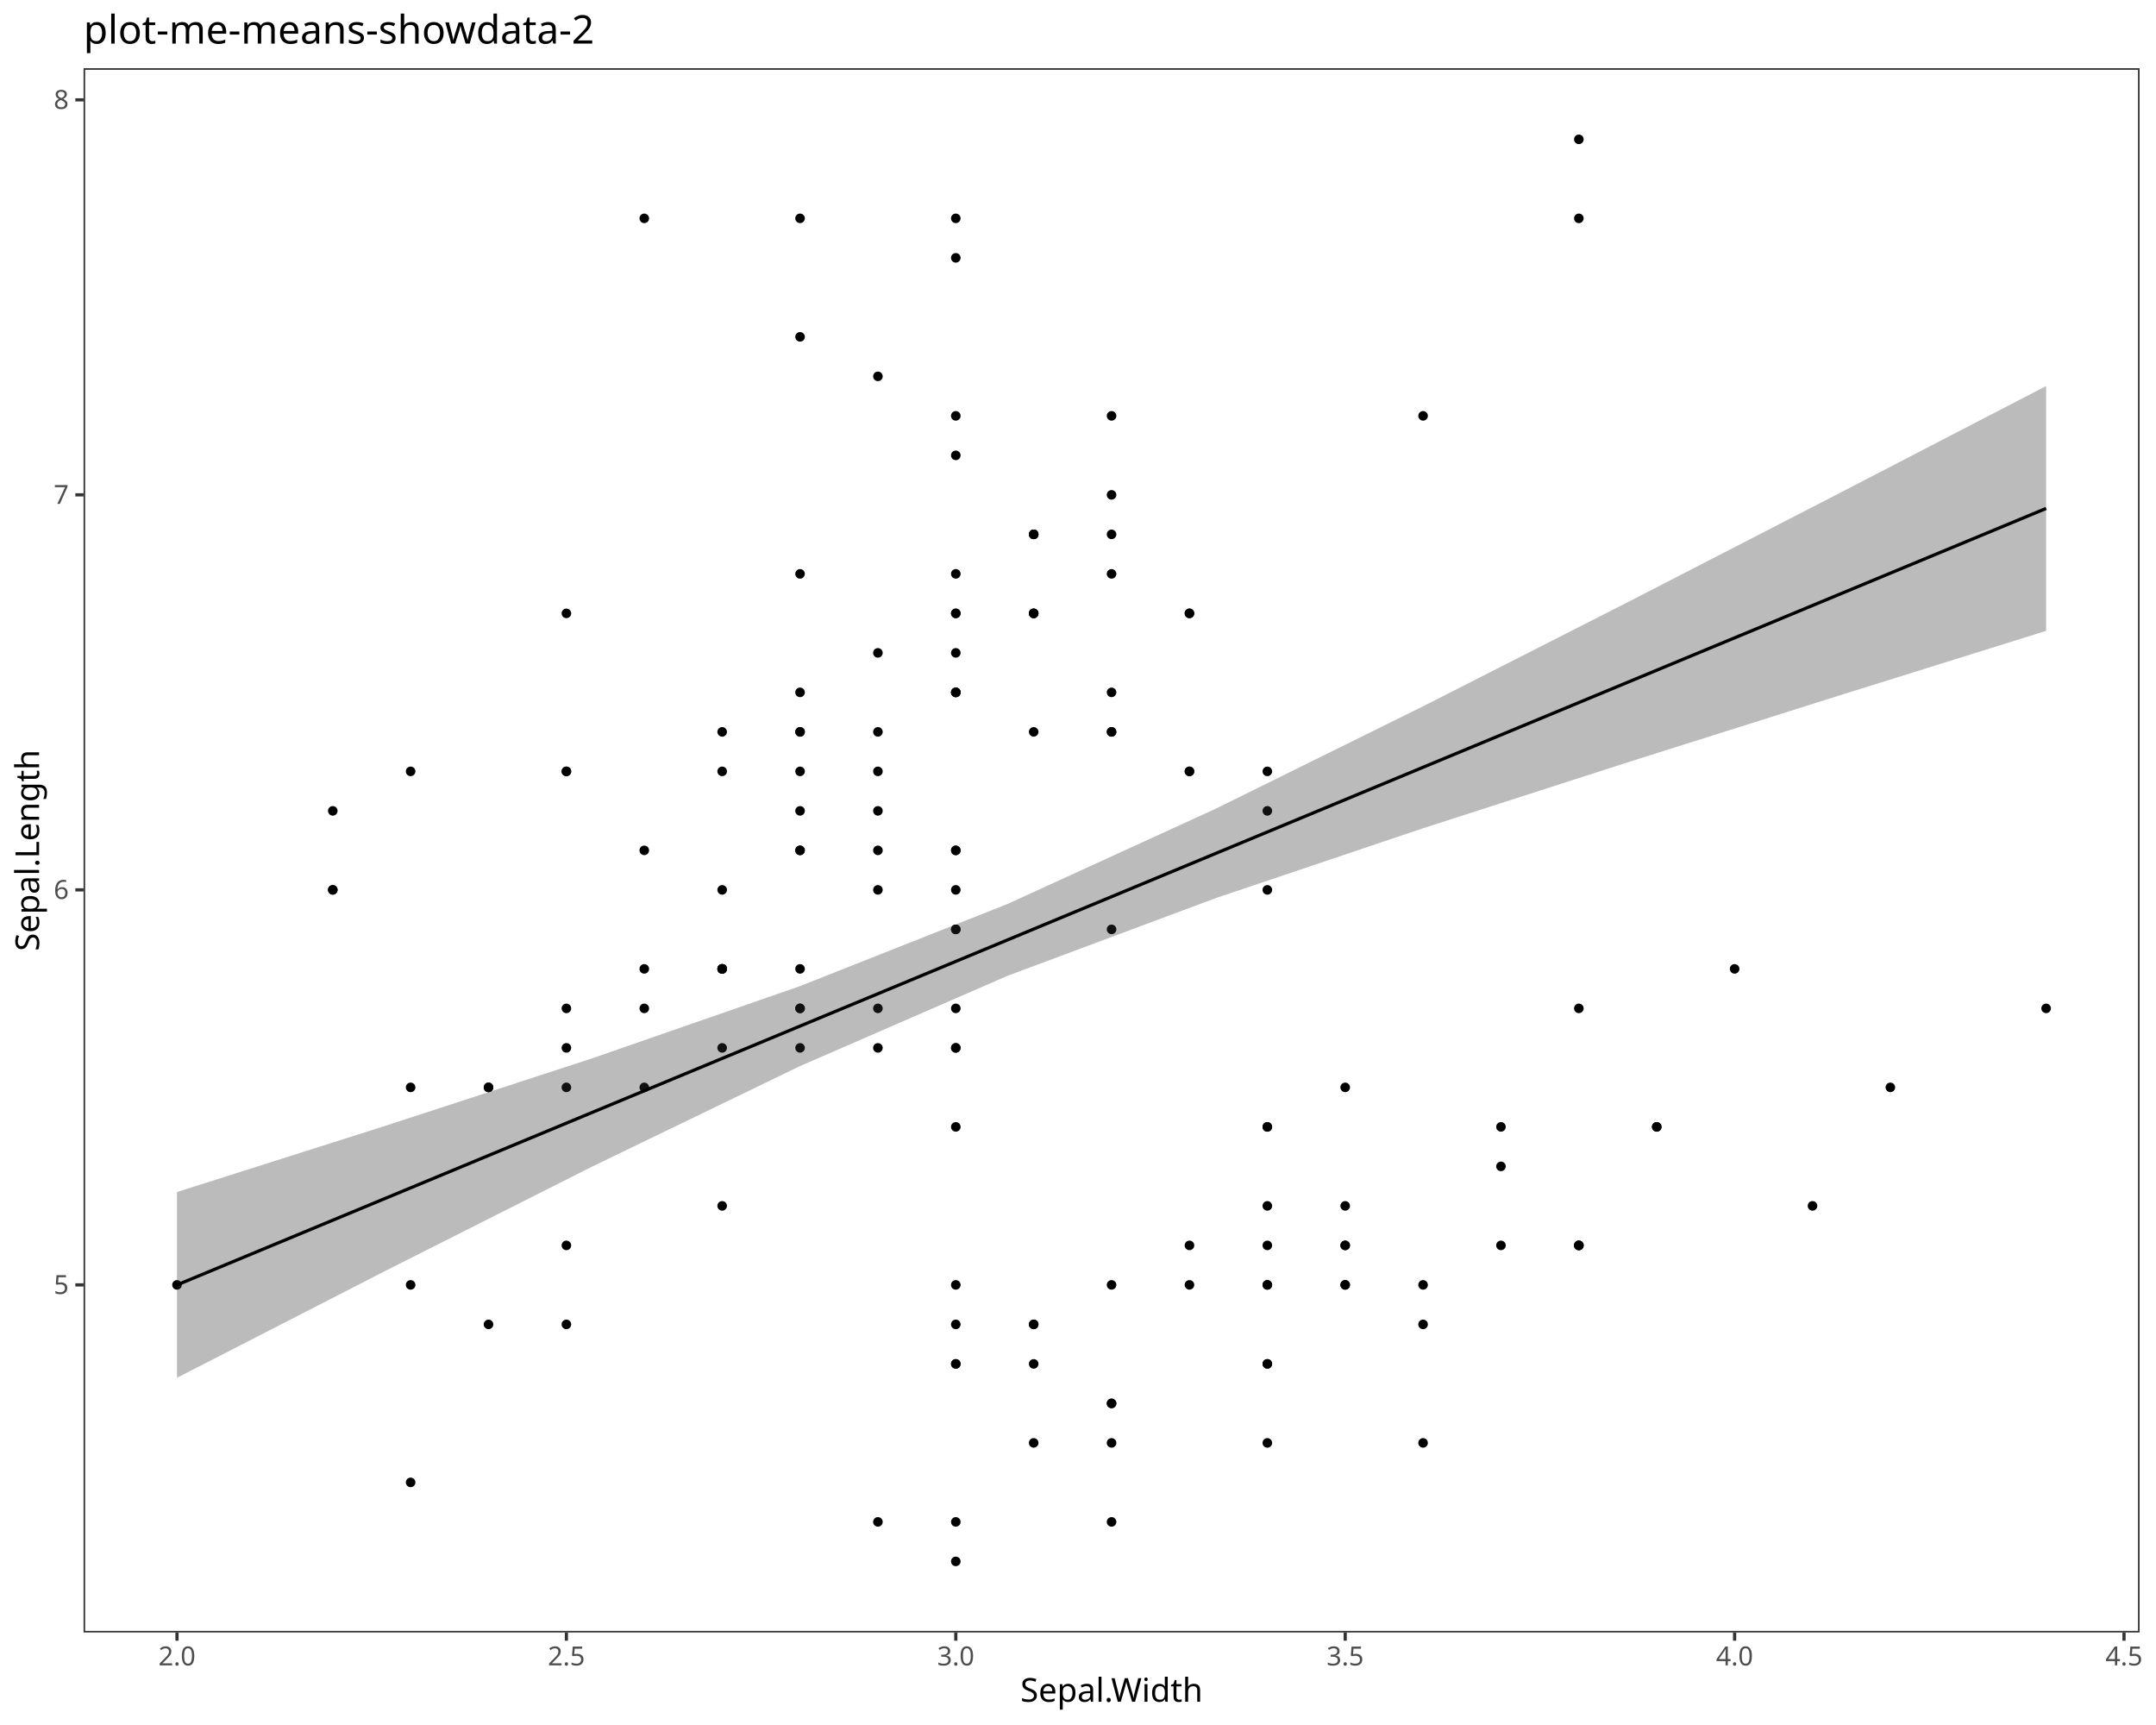
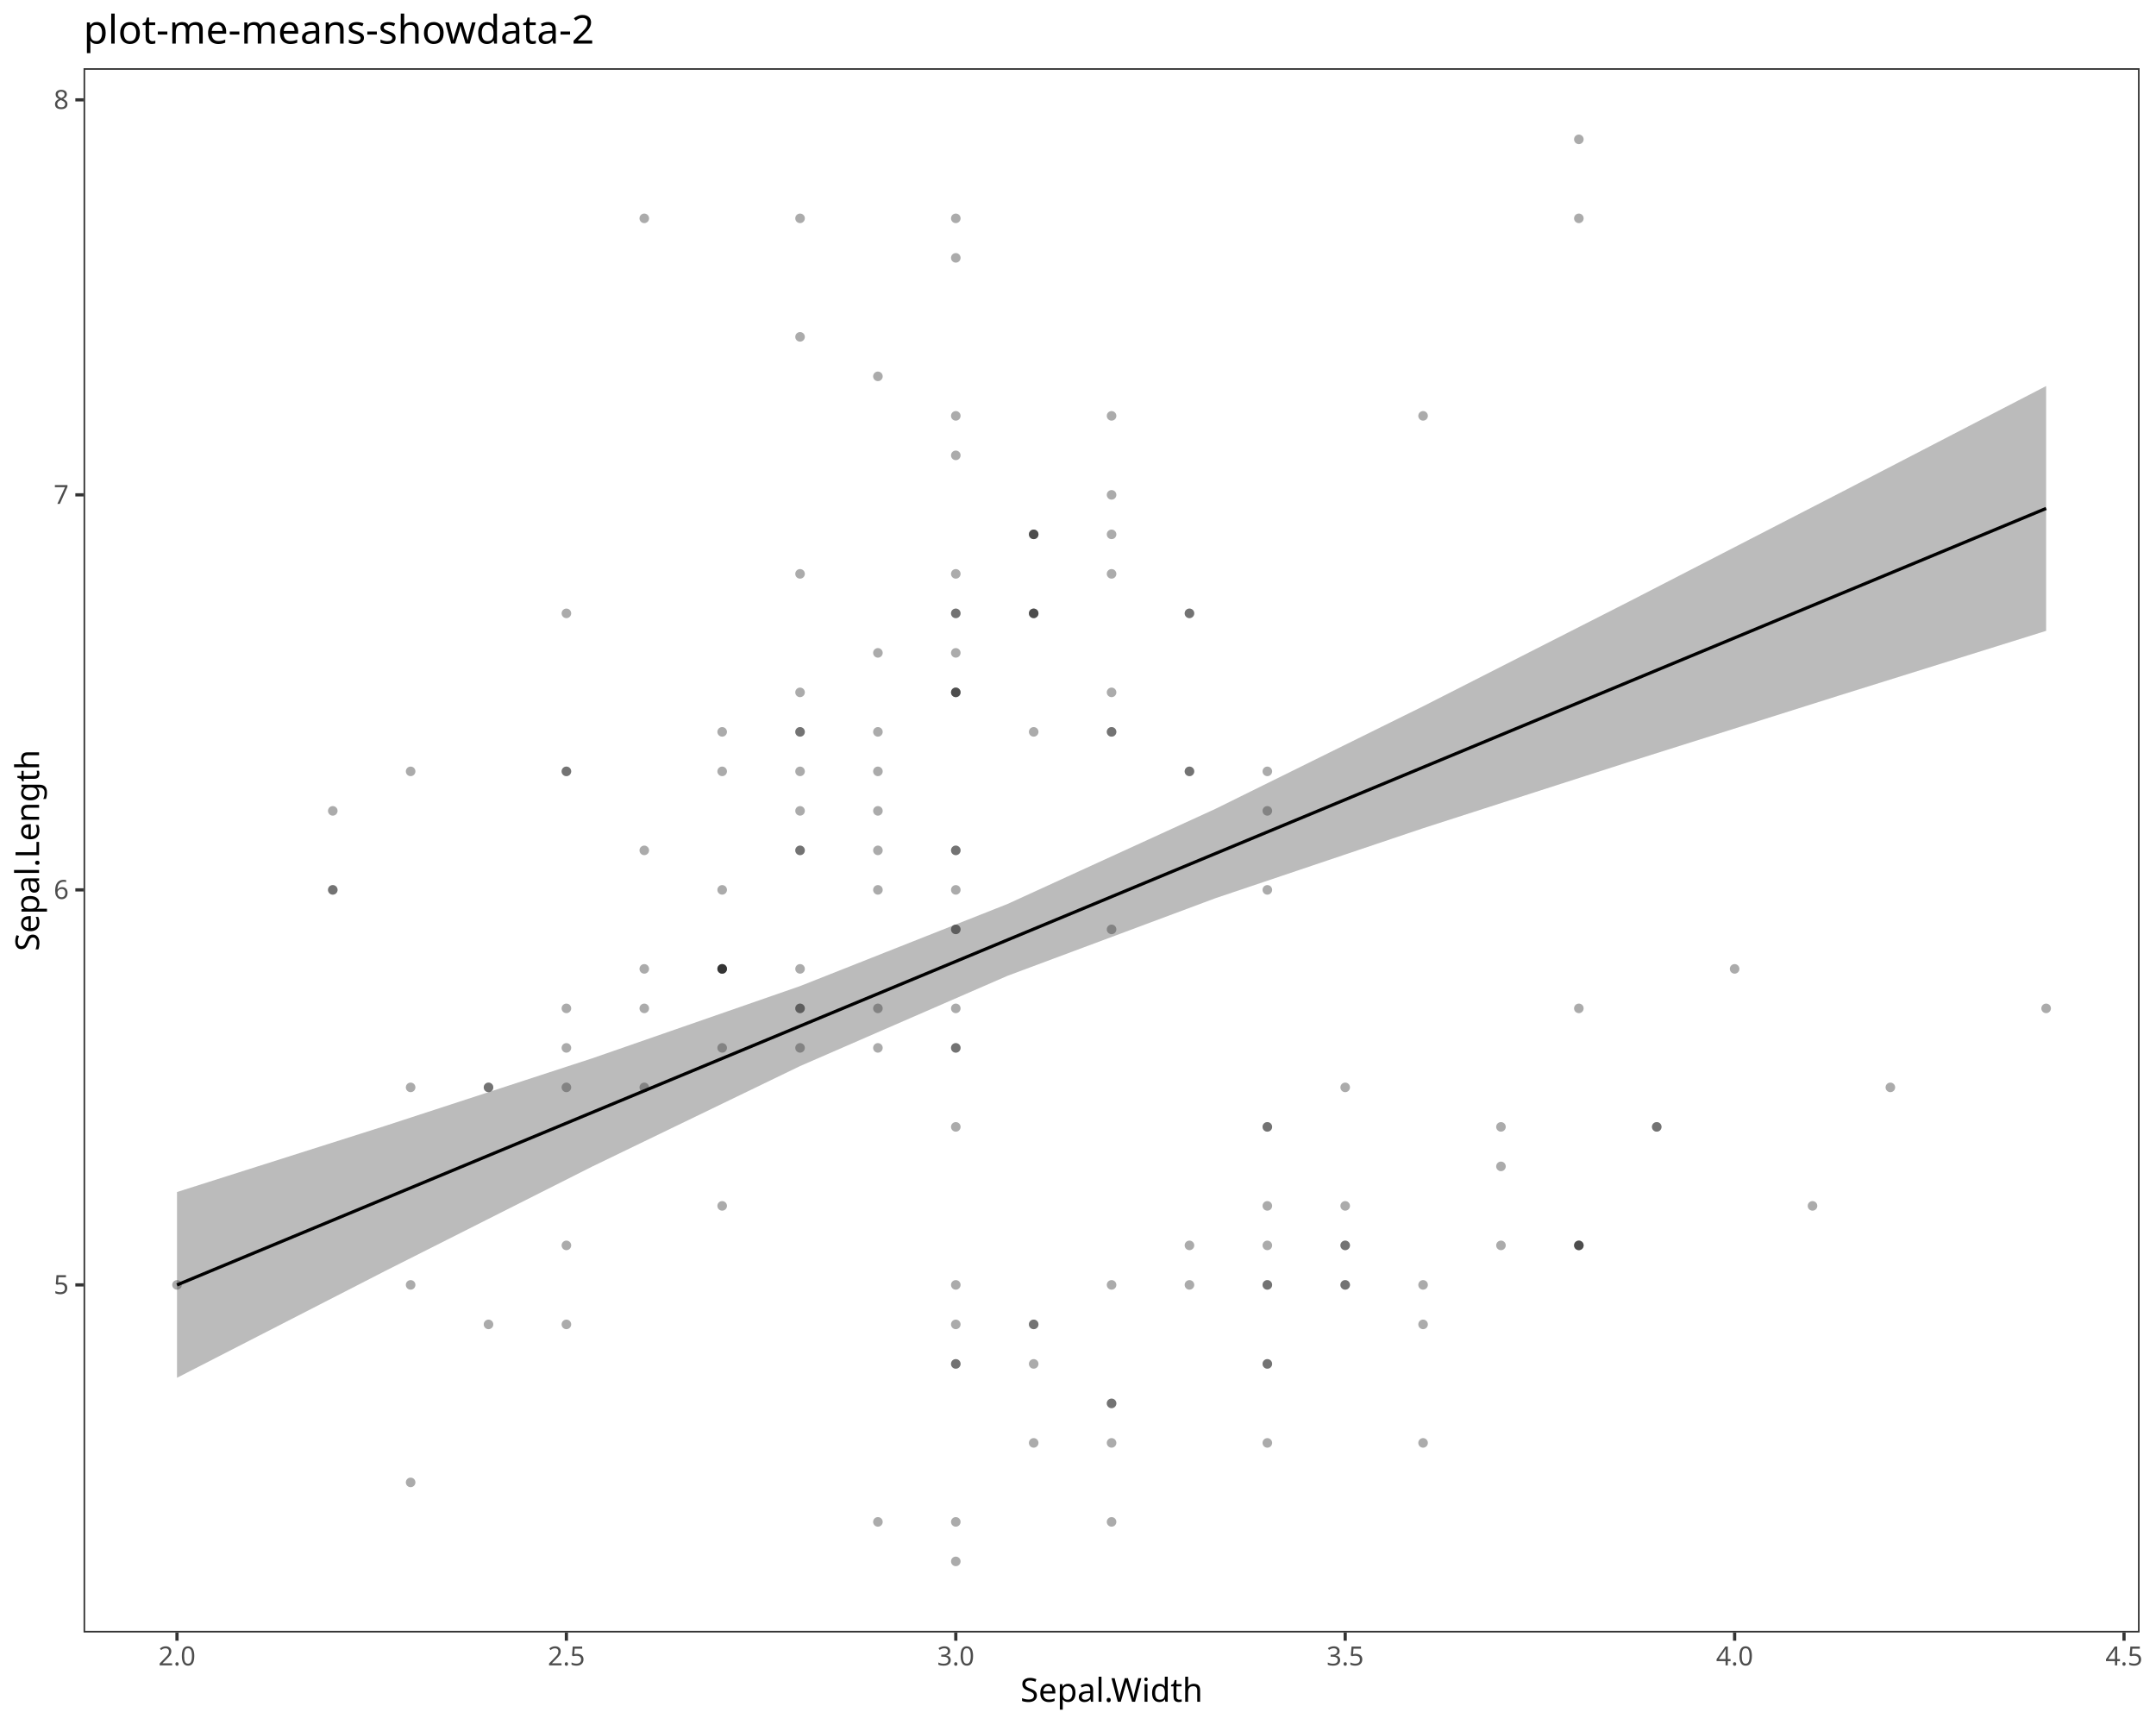
<svg xmlns="http://www.w3.org/2000/svg" class="svglite" data-engine-version="2.0" width="720.00pt" height="576.00pt" viewBox="0 0 720.00 576.00">
  <defs>
    <style type="text/css">
    .svglite line, .svglite polyline, .svglite polygon, .svglite path, .svglite rect, .svglite circle {
      fill: none;
      stroke: #000000;
      stroke-linecap: round;
      stroke-linejoin: round;
      stroke-miterlimit: 10.00;
    }
  </style>
  </defs>
  <rect width="100%" height="100%" style="stroke: none; fill: #FFFFFF;" />
  <defs>
    <clipPath id="cpMC4wMHw3MjAuMDB8MC4wMHw1NzYuMDA=">
      <rect x="0.00" y="0.00" width="720.00" height="576.00" />
    </clipPath>
  </defs>
  <g clip-path="url(#cpMC4wMHw3MjAuMDB8MC4wMHw1NzYuMDA=)">
    <rect x="0.00" y="0.00" width="720.00" height="576.00" style="stroke-width: 1.07; stroke: #FFFFFF; fill: #FFFFFF;" />
  </g>
  <defs>
    <clipPath id="cpMjcuOTB8NzE0LjUyfDIyLjc4fDU0NS4xMQ==">
      <rect x="27.90" y="22.78" width="686.62" height="522.33" />
    </clipPath>
  </defs>
  <g clip-path="url(#cpMjcuOTB8NzE0LjUyfDIyLjc4fDU0NS4xMQ==)">
    <rect x="27.90" y="22.78" width="686.62" height="522.33" style="stroke-width: 1.07; stroke: none; fill: #FFFFFF;" />
-     <circle cx="449.23" cy="415.85" r="1.60" style="stroke-width: 0.00; stroke: none; fill: #000000;" />
-     <circle cx="319.19" cy="442.23" r="1.60" style="stroke-width: 0.00; stroke: none; fill: #000000;" />
-     <circle cx="371.21" cy="468.61" r="1.60" style="stroke-width: 0.00; stroke: none; fill: #000000;" />
-     <circle cx="345.20" cy="481.80" r="1.60" style="stroke-width: 0.00; stroke: none; fill: #000000;" />
-     <circle cx="475.24" cy="429.04" r="1.60" style="stroke-width: 0.00; stroke: none; fill: #000000;" />
-     <circle cx="553.27" cy="376.28" r="1.60" style="stroke-width: 0.00; stroke: none; fill: #000000;" />
-     <circle cx="423.23" cy="481.80" r="1.60" style="stroke-width: 0.00; stroke: none; fill: #000000;" />
-     <circle cx="423.23" cy="429.04" r="1.60" style="stroke-width: 0.00; stroke: none; fill: #000000;" />
-     <circle cx="293.18" cy="508.18" r="1.60" style="stroke-width: 0.00; stroke: none; fill: #000000;" />
-     <circle cx="345.20" cy="442.23" r="1.60" style="stroke-width: 0.00; stroke: none; fill: #000000;" />
-     <circle cx="501.25" cy="376.28" r="1.60" style="stroke-width: 0.00; stroke: none; fill: #000000;" />
-     <circle cx="423.23" cy="455.42" r="1.60" style="stroke-width: 0.00; stroke: none; fill: #000000;" />
-     <circle cx="319.19" cy="455.42" r="1.60" style="stroke-width: 0.00; stroke: none; fill: #000000;" />
-     <circle cx="319.19" cy="521.37" r="1.60" style="stroke-width: 0.00; stroke: none; fill: #000000;" />
-     <circle cx="579.28" cy="323.52" r="1.60" style="stroke-width: 0.00; stroke: none; fill: #000000;" />
-     <circle cx="683.31" cy="336.71" r="1.60" style="stroke-width: 0.00; stroke: none; fill: #000000;" />
-     <circle cx="553.27" cy="376.28" r="1.60" style="stroke-width: 0.00; stroke: none; fill: #000000;" />
-     <circle cx="449.23" cy="415.85" r="1.60" style="stroke-width: 0.00; stroke: none; fill: #000000;" />
-     <circle cx="527.26" cy="336.71" r="1.60" style="stroke-width: 0.00; stroke: none; fill: #000000;" />
-     <circle cx="527.26" cy="415.85" r="1.60" style="stroke-width: 0.00; stroke: none; fill: #000000;" />
-     <circle cx="423.23" cy="376.28" r="1.60" style="stroke-width: 0.00; stroke: none; fill: #000000;" />
-     <circle cx="501.25" cy="415.85" r="1.60" style="stroke-width: 0.00; stroke: none; fill: #000000;" />
-     <circle cx="475.24" cy="481.80" r="1.60" style="stroke-width: 0.00; stroke: none; fill: #000000;" />
-     <circle cx="397.22" cy="415.85" r="1.60" style="stroke-width: 0.00; stroke: none; fill: #000000;" />
-     <circle cx="423.23" cy="455.42" r="1.60" style="stroke-width: 0.00; stroke: none; fill: #000000;" />
-     <circle cx="319.19" cy="429.04" r="1.60" style="stroke-width: 0.00; stroke: none; fill: #000000;" />
-     <circle cx="423.23" cy="429.04" r="1.60" style="stroke-width: 0.00; stroke: none; fill: #000000;" />
-     <circle cx="449.23" cy="402.66" r="1.60" style="stroke-width: 0.00; stroke: none; fill: #000000;" />
-     <circle cx="423.23" cy="402.66" r="1.60" style="stroke-width: 0.00; stroke: none; fill: #000000;" />
-     <circle cx="371.21" cy="468.61" r="1.60" style="stroke-width: 0.00; stroke: none; fill: #000000;" />
-     <circle cx="345.20" cy="455.42" r="1.60" style="stroke-width: 0.00; stroke: none; fill: #000000;" />
-     <circle cx="423.23" cy="376.28" r="1.60" style="stroke-width: 0.00; stroke: none; fill: #000000;" />
-     <circle cx="605.29" cy="402.66" r="1.60" style="stroke-width: 0.00; stroke: none; fill: #000000;" />
-     <circle cx="631.29" cy="363.09" r="1.60" style="stroke-width: 0.00; stroke: none; fill: #000000;" />
-     <circle cx="345.20" cy="442.23" r="1.60" style="stroke-width: 0.00; stroke: none; fill: #000000;" />
-     <circle cx="371.21" cy="429.04" r="1.60" style="stroke-width: 0.00; stroke: none; fill: #000000;" />
-     <circle cx="449.23" cy="363.09" r="1.60" style="stroke-width: 0.00; stroke: none; fill: #000000;" />
-     <circle cx="475.24" cy="442.23" r="1.60" style="stroke-width: 0.00; stroke: none; fill: #000000;" />
-     <circle cx="319.19" cy="508.18" r="1.60" style="stroke-width: 0.00; stroke: none; fill: #000000;" />
-     <circle cx="423.23" cy="415.85" r="1.60" style="stroke-width: 0.00; stroke: none; fill: #000000;" />
-     <circle cx="449.23" cy="429.04" r="1.60" style="stroke-width: 0.00; stroke: none; fill: #000000;" />
-     <circle cx="137.13" cy="494.99" r="1.60" style="stroke-width: 0.00; stroke: none; fill: #000000;" />
-     <circle cx="371.21" cy="508.18" r="1.60" style="stroke-width: 0.00; stroke: none; fill: #000000;" />
-     <circle cx="449.23" cy="429.04" r="1.60" style="stroke-width: 0.00; stroke: none; fill: #000000;" />
-     <circle cx="527.26" cy="415.85" r="1.60" style="stroke-width: 0.00; stroke: none; fill: #000000;" />
-     <circle cx="319.19" cy="455.42" r="1.60" style="stroke-width: 0.00; stroke: none; fill: #000000;" />
-     <circle cx="527.26" cy="415.85" r="1.60" style="stroke-width: 0.00; stroke: none; fill: #000000;" />
-     <circle cx="371.21" cy="481.80" r="1.60" style="stroke-width: 0.00; stroke: none; fill: #000000;" />
-     <circle cx="501.25" cy="389.47" r="1.60" style="stroke-width: 0.00; stroke: none; fill: #000000;" />
-     <circle cx="397.22" cy="429.04" r="1.60" style="stroke-width: 0.00; stroke: none; fill: #000000;" />
-     <circle cx="371.21" cy="165.24" r="1.60" style="stroke-width: 0.00; stroke: none; fill: #000000;" />
-     <circle cx="371.21" cy="244.38" r="1.60" style="stroke-width: 0.00; stroke: none; fill: #000000;" />
-     <circle cx="345.20" cy="178.43" r="1.60" style="stroke-width: 0.00; stroke: none; fill: #000000;" />
-     <circle cx="137.13" cy="363.09" r="1.60" style="stroke-width: 0.00; stroke: none; fill: #000000;" />
-     <circle cx="267.18" cy="231.19" r="1.60" style="stroke-width: 0.00; stroke: none; fill: #000000;" />
-     <circle cx="267.18" cy="336.71" r="1.60" style="stroke-width: 0.00; stroke: none; fill: #000000;" />
-     <circle cx="397.22" cy="257.57" r="1.60" style="stroke-width: 0.00; stroke: none; fill: #000000;" />
-     <circle cx="163.14" cy="442.23" r="1.60" style="stroke-width: 0.00; stroke: none; fill: #000000;" />
-     <circle cx="293.18" cy="218.00" r="1.60" style="stroke-width: 0.00; stroke: none; fill: #000000;" />
-     <circle cx="241.17" cy="402.66" r="1.60" style="stroke-width: 0.00; stroke: none; fill: #000000;" />
-     <circle cx="59.11" cy="429.04" r="1.60" style="stroke-width: 0.00; stroke: none; fill: #000000;" />
-     <circle cx="319.19" cy="310.33" r="1.60" style="stroke-width: 0.00; stroke: none; fill: #000000;" />
-     <circle cx="111.13" cy="297.14" r="1.60" style="stroke-width: 0.00; stroke: none; fill: #000000;" />
-     <circle cx="293.18" cy="283.95" r="1.60" style="stroke-width: 0.00; stroke: none; fill: #000000;" />
-     <circle cx="293.18" cy="349.90" r="1.60" style="stroke-width: 0.00; stroke: none; fill: #000000;" />
-     <circle cx="345.20" cy="204.81" r="1.60" style="stroke-width: 0.00; stroke: none; fill: #000000;" />
-     <circle cx="319.19" cy="349.90" r="1.60" style="stroke-width: 0.00; stroke: none; fill: #000000;" />
-     <circle cx="241.17" cy="323.52" r="1.60" style="stroke-width: 0.00; stroke: none; fill: #000000;" />
-     <circle cx="111.13" cy="270.76" r="1.60" style="stroke-width: 0.00; stroke: none; fill: #000000;" />
-     <circle cx="189.15" cy="349.90" r="1.60" style="stroke-width: 0.00; stroke: none; fill: #000000;" />
-     <circle cx="371.21" cy="310.33" r="1.60" style="stroke-width: 0.00; stroke: none; fill: #000000;" />
-     <circle cx="267.18" cy="283.95" r="1.60" style="stroke-width: 0.00; stroke: none; fill: #000000;" />
-     <circle cx="189.15" cy="257.57" r="1.60" style="stroke-width: 0.00; stroke: none; fill: #000000;" />
-     <circle cx="267.18" cy="283.95" r="1.60" style="stroke-width: 0.00; stroke: none; fill: #000000;" />
-     <circle cx="293.18" cy="244.38" r="1.60" style="stroke-width: 0.00; stroke: none; fill: #000000;" />
-     <circle cx="319.19" cy="218.00" r="1.60" style="stroke-width: 0.00; stroke: none; fill: #000000;" />
-     <circle cx="267.18" cy="191.62" r="1.60" style="stroke-width: 0.00; stroke: none; fill: #000000;" />
-     <circle cx="319.19" cy="204.81" r="1.60" style="stroke-width: 0.00; stroke: none; fill: #000000;" />
-     <circle cx="293.18" cy="297.14" r="1.60" style="stroke-width: 0.00; stroke: none; fill: #000000;" />
-     <circle cx="215.16" cy="336.71" r="1.60" style="stroke-width: 0.00; stroke: none; fill: #000000;" />
-     <circle cx="163.14" cy="363.09" r="1.60" style="stroke-width: 0.00; stroke: none; fill: #000000;" />
-     <circle cx="163.14" cy="363.09" r="1.60" style="stroke-width: 0.00; stroke: none; fill: #000000;" />
-     <circle cx="241.17" cy="323.52" r="1.60" style="stroke-width: 0.00; stroke: none; fill: #000000;" />
-     <circle cx="241.17" cy="297.14" r="1.60" style="stroke-width: 0.00; stroke: none; fill: #000000;" />
-     <circle cx="319.19" cy="376.28" r="1.60" style="stroke-width: 0.00; stroke: none; fill: #000000;" />
-     <circle cx="423.23" cy="297.14" r="1.60" style="stroke-width: 0.00; stroke: none; fill: #000000;" />
-     <circle cx="345.20" cy="204.81" r="1.60" style="stroke-width: 0.00; stroke: none; fill: #000000;" />
-     <circle cx="137.13" cy="257.57" r="1.60" style="stroke-width: 0.00; stroke: none; fill: #000000;" />
-     <circle cx="319.19" cy="349.90" r="1.60" style="stroke-width: 0.00; stroke: none; fill: #000000;" />
-     <circle cx="189.15" cy="363.09" r="1.60" style="stroke-width: 0.00; stroke: none; fill: #000000;" />
-     <circle cx="215.16" cy="363.09" r="1.60" style="stroke-width: 0.00; stroke: none; fill: #000000;" />
-     <circle cx="319.19" cy="283.95" r="1.60" style="stroke-width: 0.00; stroke: none; fill: #000000;" />
-     <circle cx="215.16" cy="323.52" r="1.60" style="stroke-width: 0.00; stroke: none; fill: #000000;" />
-     <circle cx="137.13" cy="429.04" r="1.60" style="stroke-width: 0.00; stroke: none; fill: #000000;" />
-     <circle cx="241.17" cy="349.90" r="1.60" style="stroke-width: 0.00; stroke: none; fill: #000000;" />
-     <circle cx="319.19" cy="336.71" r="1.60" style="stroke-width: 0.00; stroke: none; fill: #000000;" />
-     <circle cx="293.18" cy="336.71" r="1.60" style="stroke-width: 0.00; stroke: none; fill: #000000;" />
-     <circle cx="293.18" cy="270.76" r="1.60" style="stroke-width: 0.00; stroke: none; fill: #000000;" />
-     <circle cx="189.15" cy="415.85" r="1.60" style="stroke-width: 0.00; stroke: none; fill: #000000;" />
-     <circle cx="267.18" cy="336.71" r="1.60" style="stroke-width: 0.00; stroke: none; fill: #000000;" />
-     <circle cx="397.22" cy="257.57" r="1.60" style="stroke-width: 0.00; stroke: none; fill: #000000;" />
-     <circle cx="241.17" cy="323.52" r="1.60" style="stroke-width: 0.00; stroke: none; fill: #000000;" />
-     <circle cx="319.19" cy="152.05" r="1.60" style="stroke-width: 0.00; stroke: none; fill: #000000;" />
-     <circle cx="293.18" cy="257.57" r="1.60" style="stroke-width: 0.00; stroke: none; fill: #000000;" />
-     <circle cx="319.19" cy="231.19" r="1.60" style="stroke-width: 0.00; stroke: none; fill: #000000;" />
-     <circle cx="319.19" cy="86.10" r="1.60" style="stroke-width: 0.00; stroke: none; fill: #000000;" />
-     <circle cx="189.15" cy="442.23" r="1.60" style="stroke-width: 0.00; stroke: none; fill: #000000;" />
-     <circle cx="293.18" cy="125.67" r="1.60" style="stroke-width: 0.00; stroke: none; fill: #000000;" />
-     <circle cx="189.15" cy="204.81" r="1.60" style="stroke-width: 0.00; stroke: none; fill: #000000;" />
-     <circle cx="475.24" cy="138.86" r="1.60" style="stroke-width: 0.00; stroke: none; fill: #000000;" />
-     <circle cx="371.21" cy="231.19" r="1.60" style="stroke-width: 0.00; stroke: none; fill: #000000;" />
-     <circle cx="241.17" cy="244.38" r="1.60" style="stroke-width: 0.00; stroke: none; fill: #000000;" />
-     <circle cx="319.19" cy="191.62" r="1.60" style="stroke-width: 0.00; stroke: none; fill: #000000;" />
-     <circle cx="189.15" cy="336.71" r="1.60" style="stroke-width: 0.00; stroke: none; fill: #000000;" />
-     <circle cx="267.18" cy="323.52" r="1.60" style="stroke-width: 0.00; stroke: none; fill: #000000;" />
-     <circle cx="371.21" cy="244.38" r="1.60" style="stroke-width: 0.00; stroke: none; fill: #000000;" />
-     <circle cx="319.19" cy="231.19" r="1.60" style="stroke-width: 0.00; stroke: none; fill: #000000;" />
-     <circle cx="527.26" cy="72.91" r="1.60" style="stroke-width: 0.00; stroke: none; fill: #000000;" />
-     <circle cx="215.16" cy="72.91" r="1.60" style="stroke-width: 0.00; stroke: none; fill: #000000;" />
-     <circle cx="111.13" cy="297.14" r="1.60" style="stroke-width: 0.00; stroke: none; fill: #000000;" />
-     <circle cx="371.21" cy="178.43" r="1.60" style="stroke-width: 0.00; stroke: none; fill: #000000;" />
-     <circle cx="267.18" cy="349.90" r="1.60" style="stroke-width: 0.00; stroke: none; fill: #000000;" />
-     <circle cx="267.18" cy="72.91" r="1.60" style="stroke-width: 0.00; stroke: none; fill: #000000;" />
-     <circle cx="241.17" cy="257.57" r="1.60" style="stroke-width: 0.00; stroke: none; fill: #000000;" />
-     <circle cx="397.22" cy="204.81" r="1.60" style="stroke-width: 0.00; stroke: none; fill: #000000;" />
-     <circle cx="371.21" cy="138.86" r="1.60" style="stroke-width: 0.00; stroke: none; fill: #000000;" />
-     <circle cx="267.18" cy="270.76" r="1.60" style="stroke-width: 0.00; stroke: none; fill: #000000;" />
-     <circle cx="319.19" cy="283.95" r="1.60" style="stroke-width: 0.00; stroke: none; fill: #000000;" />
-     <circle cx="267.18" cy="244.38" r="1.60" style="stroke-width: 0.00; stroke: none; fill: #000000;" />
-     <circle cx="319.19" cy="138.86" r="1.60" style="stroke-width: 0.00; stroke: none; fill: #000000;" />
-     <circle cx="267.18" cy="112.48" r="1.60" style="stroke-width: 0.00; stroke: none; fill: #000000;" />
-     <circle cx="527.26" cy="46.53" r="1.60" style="stroke-width: 0.00; stroke: none; fill: #000000;" />
-     <circle cx="267.18" cy="244.38" r="1.60" style="stroke-width: 0.00; stroke: none; fill: #000000;" />
-     <circle cx="267.18" cy="257.57" r="1.60" style="stroke-width: 0.00; stroke: none; fill: #000000;" />
-     <circle cx="215.16" cy="283.95" r="1.60" style="stroke-width: 0.00; stroke: none; fill: #000000;" />
-     <circle cx="319.19" cy="72.91" r="1.60" style="stroke-width: 0.00; stroke: none; fill: #000000;" />
-     <circle cx="423.23" cy="257.57" r="1.60" style="stroke-width: 0.00; stroke: none; fill: #000000;" />
-     <circle cx="345.20" cy="244.38" r="1.60" style="stroke-width: 0.00; stroke: none; fill: #000000;" />
-     <circle cx="319.19" cy="297.14" r="1.60" style="stroke-width: 0.00; stroke: none; fill: #000000;" />
-     <circle cx="345.20" cy="178.43" r="1.60" style="stroke-width: 0.00; stroke: none; fill: #000000;" />
-     <circle cx="345.20" cy="204.81" r="1.60" style="stroke-width: 0.00; stroke: none; fill: #000000;" />
-     <circle cx="345.20" cy="178.43" r="1.60" style="stroke-width: 0.00; stroke: none; fill: #000000;" />
-     <circle cx="241.17" cy="323.52" r="1.60" style="stroke-width: 0.00; stroke: none; fill: #000000;" />
-     <circle cx="371.21" cy="191.62" r="1.60" style="stroke-width: 0.00; stroke: none; fill: #000000;" />
-     <circle cx="397.22" cy="204.81" r="1.60" style="stroke-width: 0.00; stroke: none; fill: #000000;" />
-     <circle cx="319.19" cy="204.81" r="1.60" style="stroke-width: 0.00; stroke: none; fill: #000000;" />
-     <circle cx="189.15" cy="257.57" r="1.60" style="stroke-width: 0.00; stroke: none; fill: #000000;" />
-     <circle cx="319.19" cy="231.19" r="1.60" style="stroke-width: 0.00; stroke: none; fill: #000000;" />
-     <circle cx="423.23" cy="270.76" r="1.60" style="stroke-width: 0.00; stroke: none; fill: #000000;" />
-     <circle cx="319.19" cy="310.33" r="1.60" style="stroke-width: 0.00; stroke: none; fill: #000000;" />
+     <circle cx="449.23" cy="415.85" r="1.60" style="stroke-width: 0.00; stroke: none; fill: #000000; fill-opacity: 0.33;" />
+     <circle cx="319.19" cy="442.23" r="1.60" style="stroke-width: 0.00; stroke: none; fill: #000000; fill-opacity: 0.33;" />
+     <circle cx="371.21" cy="468.61" r="1.60" style="stroke-width: 0.00; stroke: none; fill: #000000; fill-opacity: 0.33;" />
+     <circle cx="345.20" cy="481.80" r="1.60" style="stroke-width: 0.00; stroke: none; fill: #000000; fill-opacity: 0.33;" />
+     <circle cx="475.24" cy="429.04" r="1.60" style="stroke-width: 0.00; stroke: none; fill: #000000; fill-opacity: 0.33;" />
+     <circle cx="553.27" cy="376.28" r="1.60" style="stroke-width: 0.00; stroke: none; fill: #000000; fill-opacity: 0.33;" />
+     <circle cx="423.23" cy="481.80" r="1.60" style="stroke-width: 0.00; stroke: none; fill: #000000; fill-opacity: 0.33;" />
+     <circle cx="423.23" cy="429.04" r="1.60" style="stroke-width: 0.00; stroke: none; fill: #000000; fill-opacity: 0.33;" />
+     <circle cx="293.18" cy="508.18" r="1.60" style="stroke-width: 0.00; stroke: none; fill: #000000; fill-opacity: 0.33;" />
+     <circle cx="345.20" cy="442.23" r="1.60" style="stroke-width: 0.00; stroke: none; fill: #000000; fill-opacity: 0.33;" />
+     <circle cx="501.25" cy="376.28" r="1.60" style="stroke-width: 0.00; stroke: none; fill: #000000; fill-opacity: 0.33;" />
+     <circle cx="423.23" cy="455.42" r="1.60" style="stroke-width: 0.00; stroke: none; fill: #000000; fill-opacity: 0.33;" />
+     <circle cx="319.19" cy="455.42" r="1.60" style="stroke-width: 0.00; stroke: none; fill: #000000; fill-opacity: 0.33;" />
+     <circle cx="319.19" cy="521.37" r="1.60" style="stroke-width: 0.00; stroke: none; fill: #000000; fill-opacity: 0.33;" />
+     <circle cx="579.28" cy="323.52" r="1.60" style="stroke-width: 0.00; stroke: none; fill: #000000; fill-opacity: 0.33;" />
+     <circle cx="683.31" cy="336.71" r="1.60" style="stroke-width: 0.00; stroke: none; fill: #000000; fill-opacity: 0.33;" />
+     <circle cx="553.27" cy="376.28" r="1.60" style="stroke-width: 0.00; stroke: none; fill: #000000; fill-opacity: 0.33;" />
+     <circle cx="449.23" cy="415.85" r="1.60" style="stroke-width: 0.00; stroke: none; fill: #000000; fill-opacity: 0.33;" />
+     <circle cx="527.26" cy="336.71" r="1.60" style="stroke-width: 0.00; stroke: none; fill: #000000; fill-opacity: 0.33;" />
+     <circle cx="527.26" cy="415.85" r="1.60" style="stroke-width: 0.00; stroke: none; fill: #000000; fill-opacity: 0.33;" />
+     <circle cx="423.23" cy="376.28" r="1.60" style="stroke-width: 0.00; stroke: none; fill: #000000; fill-opacity: 0.33;" />
+     <circle cx="501.25" cy="415.85" r="1.60" style="stroke-width: 0.00; stroke: none; fill: #000000; fill-opacity: 0.33;" />
+     <circle cx="475.24" cy="481.80" r="1.60" style="stroke-width: 0.00; stroke: none; fill: #000000; fill-opacity: 0.33;" />
+     <circle cx="397.22" cy="415.85" r="1.60" style="stroke-width: 0.00; stroke: none; fill: #000000; fill-opacity: 0.33;" />
+     <circle cx="423.23" cy="455.42" r="1.60" style="stroke-width: 0.00; stroke: none; fill: #000000; fill-opacity: 0.33;" />
+     <circle cx="319.19" cy="429.04" r="1.60" style="stroke-width: 0.00; stroke: none; fill: #000000; fill-opacity: 0.33;" />
+     <circle cx="423.23" cy="429.04" r="1.60" style="stroke-width: 0.00; stroke: none; fill: #000000; fill-opacity: 0.33;" />
+     <circle cx="449.23" cy="402.66" r="1.60" style="stroke-width: 0.00; stroke: none; fill: #000000; fill-opacity: 0.33;" />
+     <circle cx="423.23" cy="402.66" r="1.60" style="stroke-width: 0.00; stroke: none; fill: #000000; fill-opacity: 0.33;" />
+     <circle cx="371.21" cy="468.61" r="1.60" style="stroke-width: 0.00; stroke: none; fill: #000000; fill-opacity: 0.33;" />
+     <circle cx="345.20" cy="455.42" r="1.60" style="stroke-width: 0.00; stroke: none; fill: #000000; fill-opacity: 0.33;" />
+     <circle cx="423.23" cy="376.28" r="1.60" style="stroke-width: 0.00; stroke: none; fill: #000000; fill-opacity: 0.33;" />
+     <circle cx="605.29" cy="402.66" r="1.60" style="stroke-width: 0.00; stroke: none; fill: #000000; fill-opacity: 0.33;" />
+     <circle cx="631.29" cy="363.09" r="1.60" style="stroke-width: 0.00; stroke: none; fill: #000000; fill-opacity: 0.33;" />
+     <circle cx="345.20" cy="442.23" r="1.60" style="stroke-width: 0.00; stroke: none; fill: #000000; fill-opacity: 0.33;" />
+     <circle cx="371.21" cy="429.04" r="1.60" style="stroke-width: 0.00; stroke: none; fill: #000000; fill-opacity: 0.33;" />
+     <circle cx="449.23" cy="363.09" r="1.60" style="stroke-width: 0.00; stroke: none; fill: #000000; fill-opacity: 0.33;" />
+     <circle cx="475.24" cy="442.23" r="1.60" style="stroke-width: 0.00; stroke: none; fill: #000000; fill-opacity: 0.33;" />
+     <circle cx="319.19" cy="508.18" r="1.60" style="stroke-width: 0.00; stroke: none; fill: #000000; fill-opacity: 0.33;" />
+     <circle cx="423.23" cy="415.85" r="1.60" style="stroke-width: 0.00; stroke: none; fill: #000000; fill-opacity: 0.33;" />
+     <circle cx="449.23" cy="429.04" r="1.60" style="stroke-width: 0.00; stroke: none; fill: #000000; fill-opacity: 0.33;" />
+     <circle cx="137.13" cy="494.99" r="1.60" style="stroke-width: 0.00; stroke: none; fill: #000000; fill-opacity: 0.33;" />
+     <circle cx="371.21" cy="508.18" r="1.60" style="stroke-width: 0.00; stroke: none; fill: #000000; fill-opacity: 0.33;" />
+     <circle cx="449.23" cy="429.04" r="1.60" style="stroke-width: 0.00; stroke: none; fill: #000000; fill-opacity: 0.33;" />
+     <circle cx="527.26" cy="415.85" r="1.60" style="stroke-width: 0.00; stroke: none; fill: #000000; fill-opacity: 0.33;" />
+     <circle cx="319.19" cy="455.42" r="1.60" style="stroke-width: 0.00; stroke: none; fill: #000000; fill-opacity: 0.33;" />
+     <circle cx="527.26" cy="415.85" r="1.60" style="stroke-width: 0.00; stroke: none; fill: #000000; fill-opacity: 0.33;" />
+     <circle cx="371.21" cy="481.80" r="1.60" style="stroke-width: 0.00; stroke: none; fill: #000000; fill-opacity: 0.33;" />
+     <circle cx="501.25" cy="389.47" r="1.60" style="stroke-width: 0.00; stroke: none; fill: #000000; fill-opacity: 0.33;" />
+     <circle cx="397.22" cy="429.04" r="1.60" style="stroke-width: 0.00; stroke: none; fill: #000000; fill-opacity: 0.33;" />
+     <circle cx="371.21" cy="165.24" r="1.60" style="stroke-width: 0.00; stroke: none; fill: #000000; fill-opacity: 0.33;" />
+     <circle cx="371.21" cy="244.38" r="1.60" style="stroke-width: 0.00; stroke: none; fill: #000000; fill-opacity: 0.33;" />
+     <circle cx="345.20" cy="178.43" r="1.60" style="stroke-width: 0.00; stroke: none; fill: #000000; fill-opacity: 0.33;" />
+     <circle cx="137.13" cy="363.09" r="1.60" style="stroke-width: 0.00; stroke: none; fill: #000000; fill-opacity: 0.33;" />
+     <circle cx="267.18" cy="231.19" r="1.60" style="stroke-width: 0.00; stroke: none; fill: #000000; fill-opacity: 0.33;" />
+     <circle cx="267.18" cy="336.71" r="1.60" style="stroke-width: 0.00; stroke: none; fill: #000000; fill-opacity: 0.33;" />
+     <circle cx="397.22" cy="257.57" r="1.60" style="stroke-width: 0.00; stroke: none; fill: #000000; fill-opacity: 0.33;" />
+     <circle cx="163.14" cy="442.23" r="1.60" style="stroke-width: 0.00; stroke: none; fill: #000000; fill-opacity: 0.33;" />
+     <circle cx="293.18" cy="218.00" r="1.60" style="stroke-width: 0.00; stroke: none; fill: #000000; fill-opacity: 0.33;" />
+     <circle cx="241.17" cy="402.66" r="1.60" style="stroke-width: 0.00; stroke: none; fill: #000000; fill-opacity: 0.33;" />
+     <circle cx="59.11" cy="429.04" r="1.60" style="stroke-width: 0.00; stroke: none; fill: #000000; fill-opacity: 0.33;" />
+     <circle cx="319.19" cy="310.33" r="1.60" style="stroke-width: 0.00; stroke: none; fill: #000000; fill-opacity: 0.33;" />
+     <circle cx="111.13" cy="297.14" r="1.60" style="stroke-width: 0.00; stroke: none; fill: #000000; fill-opacity: 0.33;" />
+     <circle cx="293.18" cy="283.95" r="1.60" style="stroke-width: 0.00; stroke: none; fill: #000000; fill-opacity: 0.33;" />
+     <circle cx="293.18" cy="349.90" r="1.60" style="stroke-width: 0.00; stroke: none; fill: #000000; fill-opacity: 0.33;" />
+     <circle cx="345.20" cy="204.81" r="1.60" style="stroke-width: 0.00; stroke: none; fill: #000000; fill-opacity: 0.33;" />
+     <circle cx="319.19" cy="349.90" r="1.60" style="stroke-width: 0.00; stroke: none; fill: #000000; fill-opacity: 0.33;" />
+     <circle cx="241.17" cy="323.52" r="1.60" style="stroke-width: 0.00; stroke: none; fill: #000000; fill-opacity: 0.33;" />
+     <circle cx="111.13" cy="270.76" r="1.60" style="stroke-width: 0.00; stroke: none; fill: #000000; fill-opacity: 0.33;" />
+     <circle cx="189.15" cy="349.90" r="1.60" style="stroke-width: 0.00; stroke: none; fill: #000000; fill-opacity: 0.33;" />
+     <circle cx="371.21" cy="310.33" r="1.60" style="stroke-width: 0.00; stroke: none; fill: #000000; fill-opacity: 0.33;" />
+     <circle cx="267.18" cy="283.95" r="1.60" style="stroke-width: 0.00; stroke: none; fill: #000000; fill-opacity: 0.33;" />
+     <circle cx="189.15" cy="257.57" r="1.60" style="stroke-width: 0.00; stroke: none; fill: #000000; fill-opacity: 0.33;" />
+     <circle cx="267.18" cy="283.95" r="1.60" style="stroke-width: 0.00; stroke: none; fill: #000000; fill-opacity: 0.33;" />
+     <circle cx="293.18" cy="244.38" r="1.60" style="stroke-width: 0.00; stroke: none; fill: #000000; fill-opacity: 0.33;" />
+     <circle cx="319.19" cy="218.00" r="1.60" style="stroke-width: 0.00; stroke: none; fill: #000000; fill-opacity: 0.33;" />
+     <circle cx="267.18" cy="191.62" r="1.60" style="stroke-width: 0.00; stroke: none; fill: #000000; fill-opacity: 0.33;" />
+     <circle cx="319.19" cy="204.81" r="1.60" style="stroke-width: 0.00; stroke: none; fill: #000000; fill-opacity: 0.33;" />
+     <circle cx="293.18" cy="297.14" r="1.60" style="stroke-width: 0.00; stroke: none; fill: #000000; fill-opacity: 0.33;" />
+     <circle cx="215.16" cy="336.71" r="1.60" style="stroke-width: 0.00; stroke: none; fill: #000000; fill-opacity: 0.33;" />
+     <circle cx="163.14" cy="363.09" r="1.60" style="stroke-width: 0.00; stroke: none; fill: #000000; fill-opacity: 0.33;" />
+     <circle cx="163.14" cy="363.09" r="1.60" style="stroke-width: 0.00; stroke: none; fill: #000000; fill-opacity: 0.33;" />
+     <circle cx="241.17" cy="323.52" r="1.60" style="stroke-width: 0.00; stroke: none; fill: #000000; fill-opacity: 0.33;" />
+     <circle cx="241.17" cy="297.14" r="1.60" style="stroke-width: 0.00; stroke: none; fill: #000000; fill-opacity: 0.33;" />
+     <circle cx="319.19" cy="376.28" r="1.60" style="stroke-width: 0.00; stroke: none; fill: #000000; fill-opacity: 0.33;" />
+     <circle cx="423.23" cy="297.14" r="1.60" style="stroke-width: 0.00; stroke: none; fill: #000000; fill-opacity: 0.33;" />
+     <circle cx="345.20" cy="204.81" r="1.60" style="stroke-width: 0.00; stroke: none; fill: #000000; fill-opacity: 0.33;" />
+     <circle cx="137.13" cy="257.57" r="1.60" style="stroke-width: 0.00; stroke: none; fill: #000000; fill-opacity: 0.33;" />
+     <circle cx="319.19" cy="349.90" r="1.60" style="stroke-width: 0.00; stroke: none; fill: #000000; fill-opacity: 0.33;" />
+     <circle cx="189.15" cy="363.09" r="1.60" style="stroke-width: 0.00; stroke: none; fill: #000000; fill-opacity: 0.33;" />
+     <circle cx="215.16" cy="363.09" r="1.60" style="stroke-width: 0.00; stroke: none; fill: #000000; fill-opacity: 0.33;" />
+     <circle cx="319.19" cy="283.95" r="1.60" style="stroke-width: 0.00; stroke: none; fill: #000000; fill-opacity: 0.33;" />
+     <circle cx="215.16" cy="323.52" r="1.60" style="stroke-width: 0.00; stroke: none; fill: #000000; fill-opacity: 0.33;" />
+     <circle cx="137.13" cy="429.04" r="1.60" style="stroke-width: 0.00; stroke: none; fill: #000000; fill-opacity: 0.33;" />
+     <circle cx="241.17" cy="349.90" r="1.60" style="stroke-width: 0.00; stroke: none; fill: #000000; fill-opacity: 0.33;" />
+     <circle cx="319.19" cy="336.71" r="1.60" style="stroke-width: 0.00; stroke: none; fill: #000000; fill-opacity: 0.33;" />
+     <circle cx="293.18" cy="336.71" r="1.60" style="stroke-width: 0.00; stroke: none; fill: #000000; fill-opacity: 0.33;" />
+     <circle cx="293.18" cy="270.76" r="1.60" style="stroke-width: 0.00; stroke: none; fill: #000000; fill-opacity: 0.33;" />
+     <circle cx="189.15" cy="415.85" r="1.60" style="stroke-width: 0.00; stroke: none; fill: #000000; fill-opacity: 0.33;" />
+     <circle cx="267.18" cy="336.71" r="1.60" style="stroke-width: 0.00; stroke: none; fill: #000000; fill-opacity: 0.33;" />
+     <circle cx="397.22" cy="257.57" r="1.60" style="stroke-width: 0.00; stroke: none; fill: #000000; fill-opacity: 0.33;" />
+     <circle cx="241.17" cy="323.52" r="1.60" style="stroke-width: 0.00; stroke: none; fill: #000000; fill-opacity: 0.33;" />
+     <circle cx="319.19" cy="152.05" r="1.60" style="stroke-width: 0.00; stroke: none; fill: #000000; fill-opacity: 0.33;" />
+     <circle cx="293.18" cy="257.57" r="1.60" style="stroke-width: 0.00; stroke: none; fill: #000000; fill-opacity: 0.33;" />
+     <circle cx="319.19" cy="231.19" r="1.60" style="stroke-width: 0.00; stroke: none; fill: #000000; fill-opacity: 0.33;" />
+     <circle cx="319.19" cy="86.10" r="1.60" style="stroke-width: 0.00; stroke: none; fill: #000000; fill-opacity: 0.33;" />
+     <circle cx="189.15" cy="442.23" r="1.60" style="stroke-width: 0.00; stroke: none; fill: #000000; fill-opacity: 0.33;" />
+     <circle cx="293.18" cy="125.67" r="1.60" style="stroke-width: 0.00; stroke: none; fill: #000000; fill-opacity: 0.33;" />
+     <circle cx="189.15" cy="204.81" r="1.60" style="stroke-width: 0.00; stroke: none; fill: #000000; fill-opacity: 0.33;" />
+     <circle cx="475.24" cy="138.86" r="1.60" style="stroke-width: 0.00; stroke: none; fill: #000000; fill-opacity: 0.33;" />
+     <circle cx="371.21" cy="231.19" r="1.60" style="stroke-width: 0.00; stroke: none; fill: #000000; fill-opacity: 0.33;" />
+     <circle cx="241.17" cy="244.38" r="1.60" style="stroke-width: 0.00; stroke: none; fill: #000000; fill-opacity: 0.33;" />
+     <circle cx="319.19" cy="191.62" r="1.60" style="stroke-width: 0.00; stroke: none; fill: #000000; fill-opacity: 0.33;" />
+     <circle cx="189.15" cy="336.71" r="1.60" style="stroke-width: 0.00; stroke: none; fill: #000000; fill-opacity: 0.33;" />
+     <circle cx="267.18" cy="323.52" r="1.60" style="stroke-width: 0.00; stroke: none; fill: #000000; fill-opacity: 0.33;" />
+     <circle cx="371.21" cy="244.38" r="1.60" style="stroke-width: 0.00; stroke: none; fill: #000000; fill-opacity: 0.33;" />
+     <circle cx="319.19" cy="231.19" r="1.60" style="stroke-width: 0.00; stroke: none; fill: #000000; fill-opacity: 0.33;" />
+     <circle cx="527.26" cy="72.91" r="1.60" style="stroke-width: 0.00; stroke: none; fill: #000000; fill-opacity: 0.33;" />
+     <circle cx="215.16" cy="72.91" r="1.60" style="stroke-width: 0.00; stroke: none; fill: #000000; fill-opacity: 0.33;" />
+     <circle cx="111.13" cy="297.14" r="1.60" style="stroke-width: 0.00; stroke: none; fill: #000000; fill-opacity: 0.33;" />
+     <circle cx="371.21" cy="178.43" r="1.60" style="stroke-width: 0.00; stroke: none; fill: #000000; fill-opacity: 0.33;" />
+     <circle cx="267.18" cy="349.90" r="1.60" style="stroke-width: 0.00; stroke: none; fill: #000000; fill-opacity: 0.33;" />
+     <circle cx="267.18" cy="72.91" r="1.60" style="stroke-width: 0.00; stroke: none; fill: #000000; fill-opacity: 0.33;" />
+     <circle cx="241.17" cy="257.57" r="1.60" style="stroke-width: 0.00; stroke: none; fill: #000000; fill-opacity: 0.33;" />
+     <circle cx="397.22" cy="204.81" r="1.60" style="stroke-width: 0.00; stroke: none; fill: #000000; fill-opacity: 0.33;" />
+     <circle cx="371.21" cy="138.86" r="1.60" style="stroke-width: 0.00; stroke: none; fill: #000000; fill-opacity: 0.33;" />
+     <circle cx="267.18" cy="270.76" r="1.60" style="stroke-width: 0.00; stroke: none; fill: #000000; fill-opacity: 0.33;" />
+     <circle cx="319.19" cy="283.95" r="1.60" style="stroke-width: 0.00; stroke: none; fill: #000000; fill-opacity: 0.33;" />
+     <circle cx="267.18" cy="244.38" r="1.60" style="stroke-width: 0.00; stroke: none; fill: #000000; fill-opacity: 0.33;" />
+     <circle cx="319.19" cy="138.86" r="1.60" style="stroke-width: 0.00; stroke: none; fill: #000000; fill-opacity: 0.33;" />
+     <circle cx="267.18" cy="112.48" r="1.60" style="stroke-width: 0.00; stroke: none; fill: #000000; fill-opacity: 0.33;" />
+     <circle cx="527.26" cy="46.53" r="1.60" style="stroke-width: 0.00; stroke: none; fill: #000000; fill-opacity: 0.33;" />
+     <circle cx="267.18" cy="244.38" r="1.60" style="stroke-width: 0.00; stroke: none; fill: #000000; fill-opacity: 0.33;" />
+     <circle cx="267.18" cy="257.57" r="1.60" style="stroke-width: 0.00; stroke: none; fill: #000000; fill-opacity: 0.33;" />
+     <circle cx="215.16" cy="283.95" r="1.60" style="stroke-width: 0.00; stroke: none; fill: #000000; fill-opacity: 0.33;" />
+     <circle cx="319.19" cy="72.91" r="1.60" style="stroke-width: 0.00; stroke: none; fill: #000000; fill-opacity: 0.33;" />
+     <circle cx="423.23" cy="257.57" r="1.60" style="stroke-width: 0.00; stroke: none; fill: #000000; fill-opacity: 0.33;" />
+     <circle cx="345.20" cy="244.38" r="1.60" style="stroke-width: 0.00; stroke: none; fill: #000000; fill-opacity: 0.33;" />
+     <circle cx="319.19" cy="297.14" r="1.60" style="stroke-width: 0.00; stroke: none; fill: #000000; fill-opacity: 0.33;" />
+     <circle cx="345.20" cy="178.43" r="1.60" style="stroke-width: 0.00; stroke: none; fill: #000000; fill-opacity: 0.33;" />
+     <circle cx="345.20" cy="204.81" r="1.60" style="stroke-width: 0.00; stroke: none; fill: #000000; fill-opacity: 0.33;" />
+     <circle cx="345.20" cy="178.43" r="1.60" style="stroke-width: 0.00; stroke: none; fill: #000000; fill-opacity: 0.33;" />
+     <circle cx="241.17" cy="323.52" r="1.60" style="stroke-width: 0.00; stroke: none; fill: #000000; fill-opacity: 0.33;" />
+     <circle cx="371.21" cy="191.62" r="1.60" style="stroke-width: 0.00; stroke: none; fill: #000000; fill-opacity: 0.33;" />
+     <circle cx="397.22" cy="204.81" r="1.60" style="stroke-width: 0.00; stroke: none; fill: #000000; fill-opacity: 0.33;" />
+     <circle cx="319.19" cy="204.81" r="1.60" style="stroke-width: 0.00; stroke: none; fill: #000000; fill-opacity: 0.33;" />
+     <circle cx="189.15" cy="257.57" r="1.60" style="stroke-width: 0.00; stroke: none; fill: #000000; fill-opacity: 0.33;" />
+     <circle cx="319.19" cy="231.19" r="1.60" style="stroke-width: 0.00; stroke: none; fill: #000000; fill-opacity: 0.33;" />
+     <circle cx="423.23" cy="270.76" r="1.60" style="stroke-width: 0.00; stroke: none; fill: #000000; fill-opacity: 0.33;" />
+     <circle cx="319.19" cy="310.33" r="1.60" style="stroke-width: 0.00; stroke: none; fill: #000000; fill-opacity: 0.33;" />
    <polygon points="59.11,398.03 128.46,376.00 197.82,353.37 267.18,329.27 336.53,301.82 405.89,270.09 475.24,235.84 544.60,200.56 613.95,164.84 683.31,128.90 683.31,210.65 613.95,232.32 544.60,254.22 475.24,276.56 405.89,299.93 336.53,325.81 267.18,355.98 197.82,389.50 128.46,424.48 59.11,460.06 " style="stroke-width: 0.00; stroke: none; stroke-linecap: butt; fill: #333333; fill-opacity: 0.33;" />
    <polyline points="59.11,398.03 128.46,376.00 197.82,353.37 267.18,329.27 336.53,301.82 405.89,270.09 475.24,235.84 544.60,200.56 613.95,164.84 683.31,128.90 " style="stroke-width: 1.07; stroke: none; stroke-linecap: butt;" />
    <polyline points="683.31,210.65 613.95,232.32 544.60,254.22 475.24,276.56 405.89,299.93 336.53,325.81 267.18,355.98 197.82,389.50 128.46,424.48 59.11,460.06 " style="stroke-width: 1.07; stroke: none; stroke-linecap: butt;" />
    <polyline points="59.11,429.05 128.46,400.24 197.82,371.43 267.18,342.62 336.53,313.82 405.89,285.01 475.24,256.20 544.60,227.39 613.95,198.58 683.31,169.77 " style="stroke-width: 1.07; stroke-linecap: butt;" />
    <rect x="27.90" y="22.78" width="686.62" height="522.33" style="stroke-width: 1.07; stroke: #333333;" />
  </g>
  <g clip-path="url(#cpMC4wMHw3MjAuMDB8MC4wMHw1NzYuMDA=)">
    <text x="22.97" y="432.07" text-anchor="end" style="font-size: 8.80px; fill: #4D4D4D; font-family: sans;" textLength="4.89px" lengthAdjust="spacingAndGlyphs">5</text>
    <text x="22.97" y="300.17" text-anchor="end" style="font-size: 8.80px; fill: #4D4D4D; font-family: sans;" textLength="4.89px" lengthAdjust="spacingAndGlyphs">6</text>
    <text x="22.97" y="168.26" text-anchor="end" style="font-size: 8.80px; fill: #4D4D4D; font-family: sans;" textLength="4.89px" lengthAdjust="spacingAndGlyphs">7</text>
    <text x="22.97" y="36.36" text-anchor="end" style="font-size: 8.80px; fill: #4D4D4D; font-family: sans;" textLength="4.89px" lengthAdjust="spacingAndGlyphs">8</text>
    <polyline points="25.16,429.04 27.90,429.04 " style="stroke-width: 1.07; stroke: #333333; stroke-linecap: butt;" />
    <polyline points="25.16,297.14 27.90,297.14 " style="stroke-width: 1.07; stroke: #333333; stroke-linecap: butt;" />
    <polyline points="25.16,165.24 27.90,165.24 " style="stroke-width: 1.07; stroke: #333333; stroke-linecap: butt;" />
    <polyline points="25.16,33.34 27.90,33.34 " style="stroke-width: 1.07; stroke: #333333; stroke-linecap: butt;" />
    <polyline points="59.11,547.85 59.11,545.11 " style="stroke-width: 1.07; stroke: #333333; stroke-linecap: butt;" />
    <polyline points="189.15,547.85 189.15,545.11 " style="stroke-width: 1.07; stroke: #333333; stroke-linecap: butt;" />
    <polyline points="319.19,547.85 319.19,545.11 " style="stroke-width: 1.07; stroke: #333333; stroke-linecap: butt;" />
    <polyline points="449.23,547.85 449.23,545.11 " style="stroke-width: 1.07; stroke: #333333; stroke-linecap: butt;" />
    <polyline points="579.28,547.85 579.28,545.11 " style="stroke-width: 1.07; stroke: #333333; stroke-linecap: butt;" />
    <polyline points="709.32,547.85 709.32,545.11 " style="stroke-width: 1.07; stroke: #333333; stroke-linecap: butt;" />
    <text x="59.11" y="556.10" text-anchor="middle" style="font-size: 8.80px; fill: #4D4D4D; font-family: sans;" textLength="12.23px" lengthAdjust="spacingAndGlyphs">2.0</text>
    <text x="189.15" y="556.10" text-anchor="middle" style="font-size: 8.80px; fill: #4D4D4D; font-family: sans;" textLength="12.23px" lengthAdjust="spacingAndGlyphs">2.5</text>
    <text x="319.19" y="556.10" text-anchor="middle" style="font-size: 8.80px; fill: #4D4D4D; font-family: sans;" textLength="12.23px" lengthAdjust="spacingAndGlyphs">3.0</text>
    <text x="449.23" y="556.10" text-anchor="middle" style="font-size: 8.80px; fill: #4D4D4D; font-family: sans;" textLength="12.23px" lengthAdjust="spacingAndGlyphs">3.5</text>
    <text x="579.28" y="556.10" text-anchor="middle" style="font-size: 8.80px; fill: #4D4D4D; font-family: sans;" textLength="12.23px" lengthAdjust="spacingAndGlyphs">4.0</text>
    <text x="709.32" y="556.10" text-anchor="middle" style="font-size: 8.80px; fill: #4D4D4D; font-family: sans;" textLength="12.23px" lengthAdjust="spacingAndGlyphs">4.5</text>
    <text x="371.21" y="568.24" text-anchor="middle" style="font-size: 11.00px; font-family: sans;" textLength="59.31px" lengthAdjust="spacingAndGlyphs">Sepal.Width</text>
    <text transform="translate(13.05,283.95) rotate(-90)" text-anchor="middle" style="font-size: 11.00px; font-family: sans;" textLength="64.84px" lengthAdjust="spacingAndGlyphs">Sepal.Length</text>
    <text x="27.90" y="14.56" style="font-size: 13.20px; font-family: sans;" textLength="160.70px" lengthAdjust="spacingAndGlyphs">plot-me-means-showdata-2</text>
  </g>
</svg>
